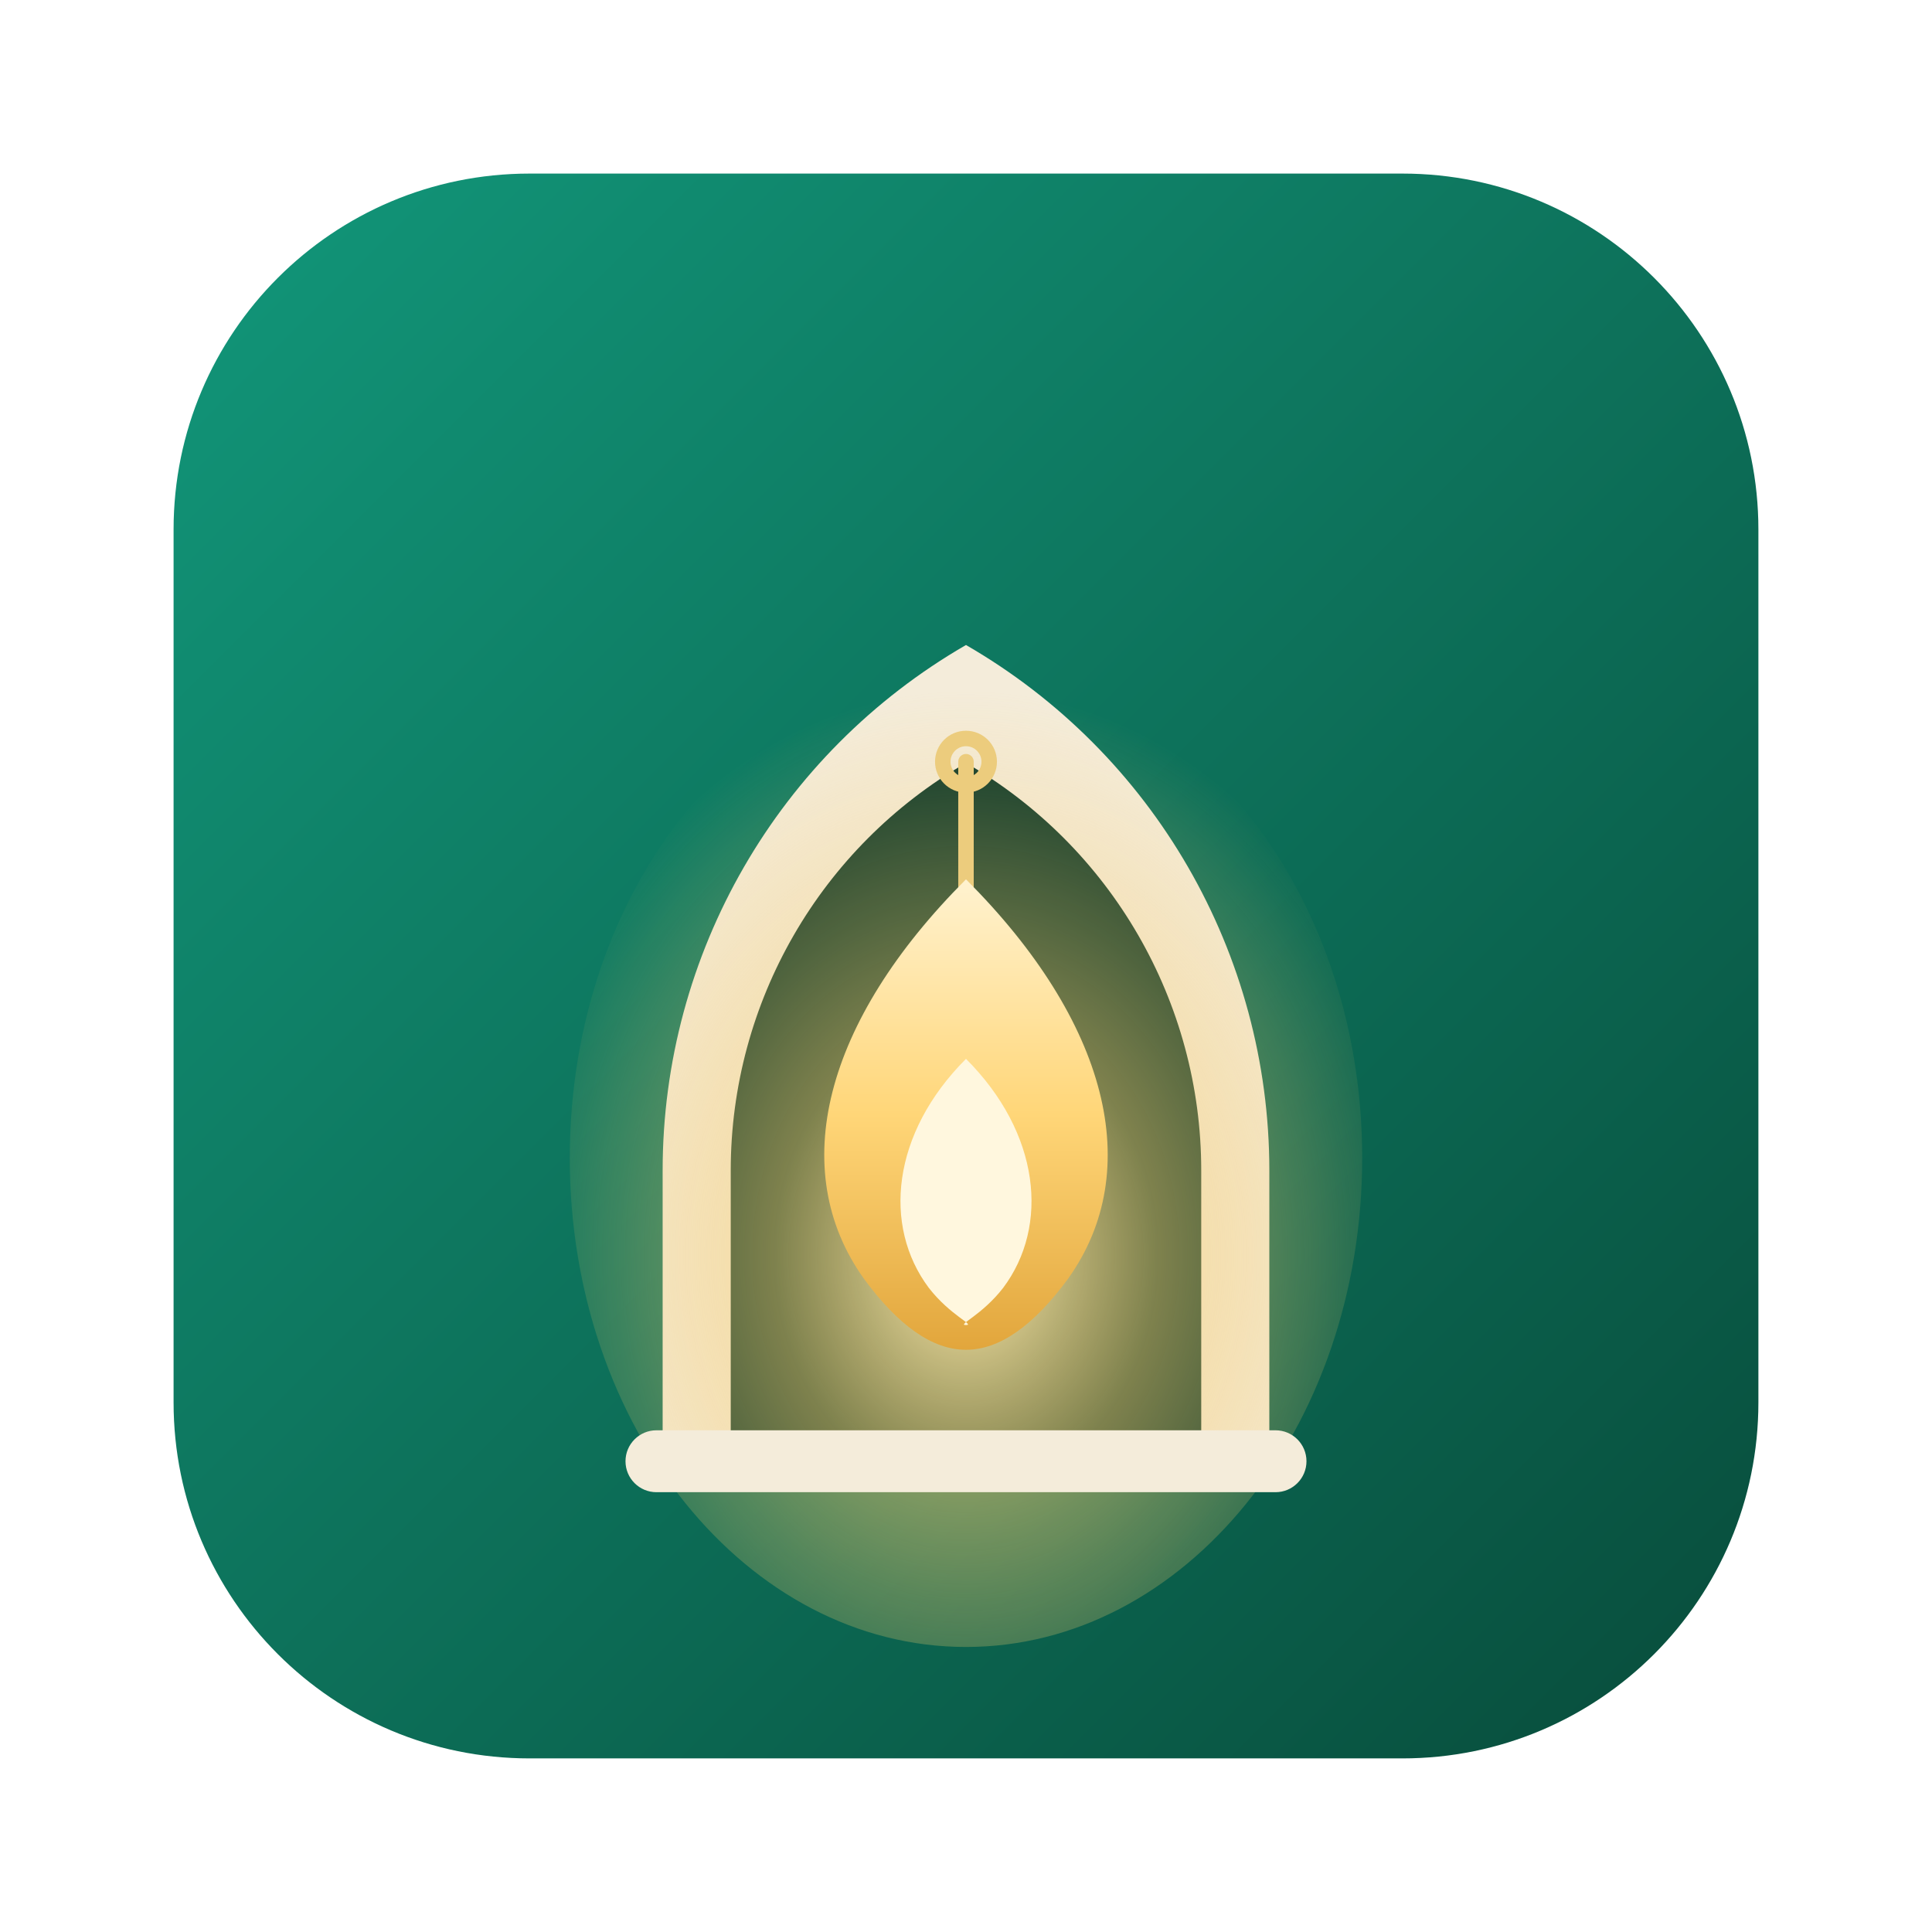
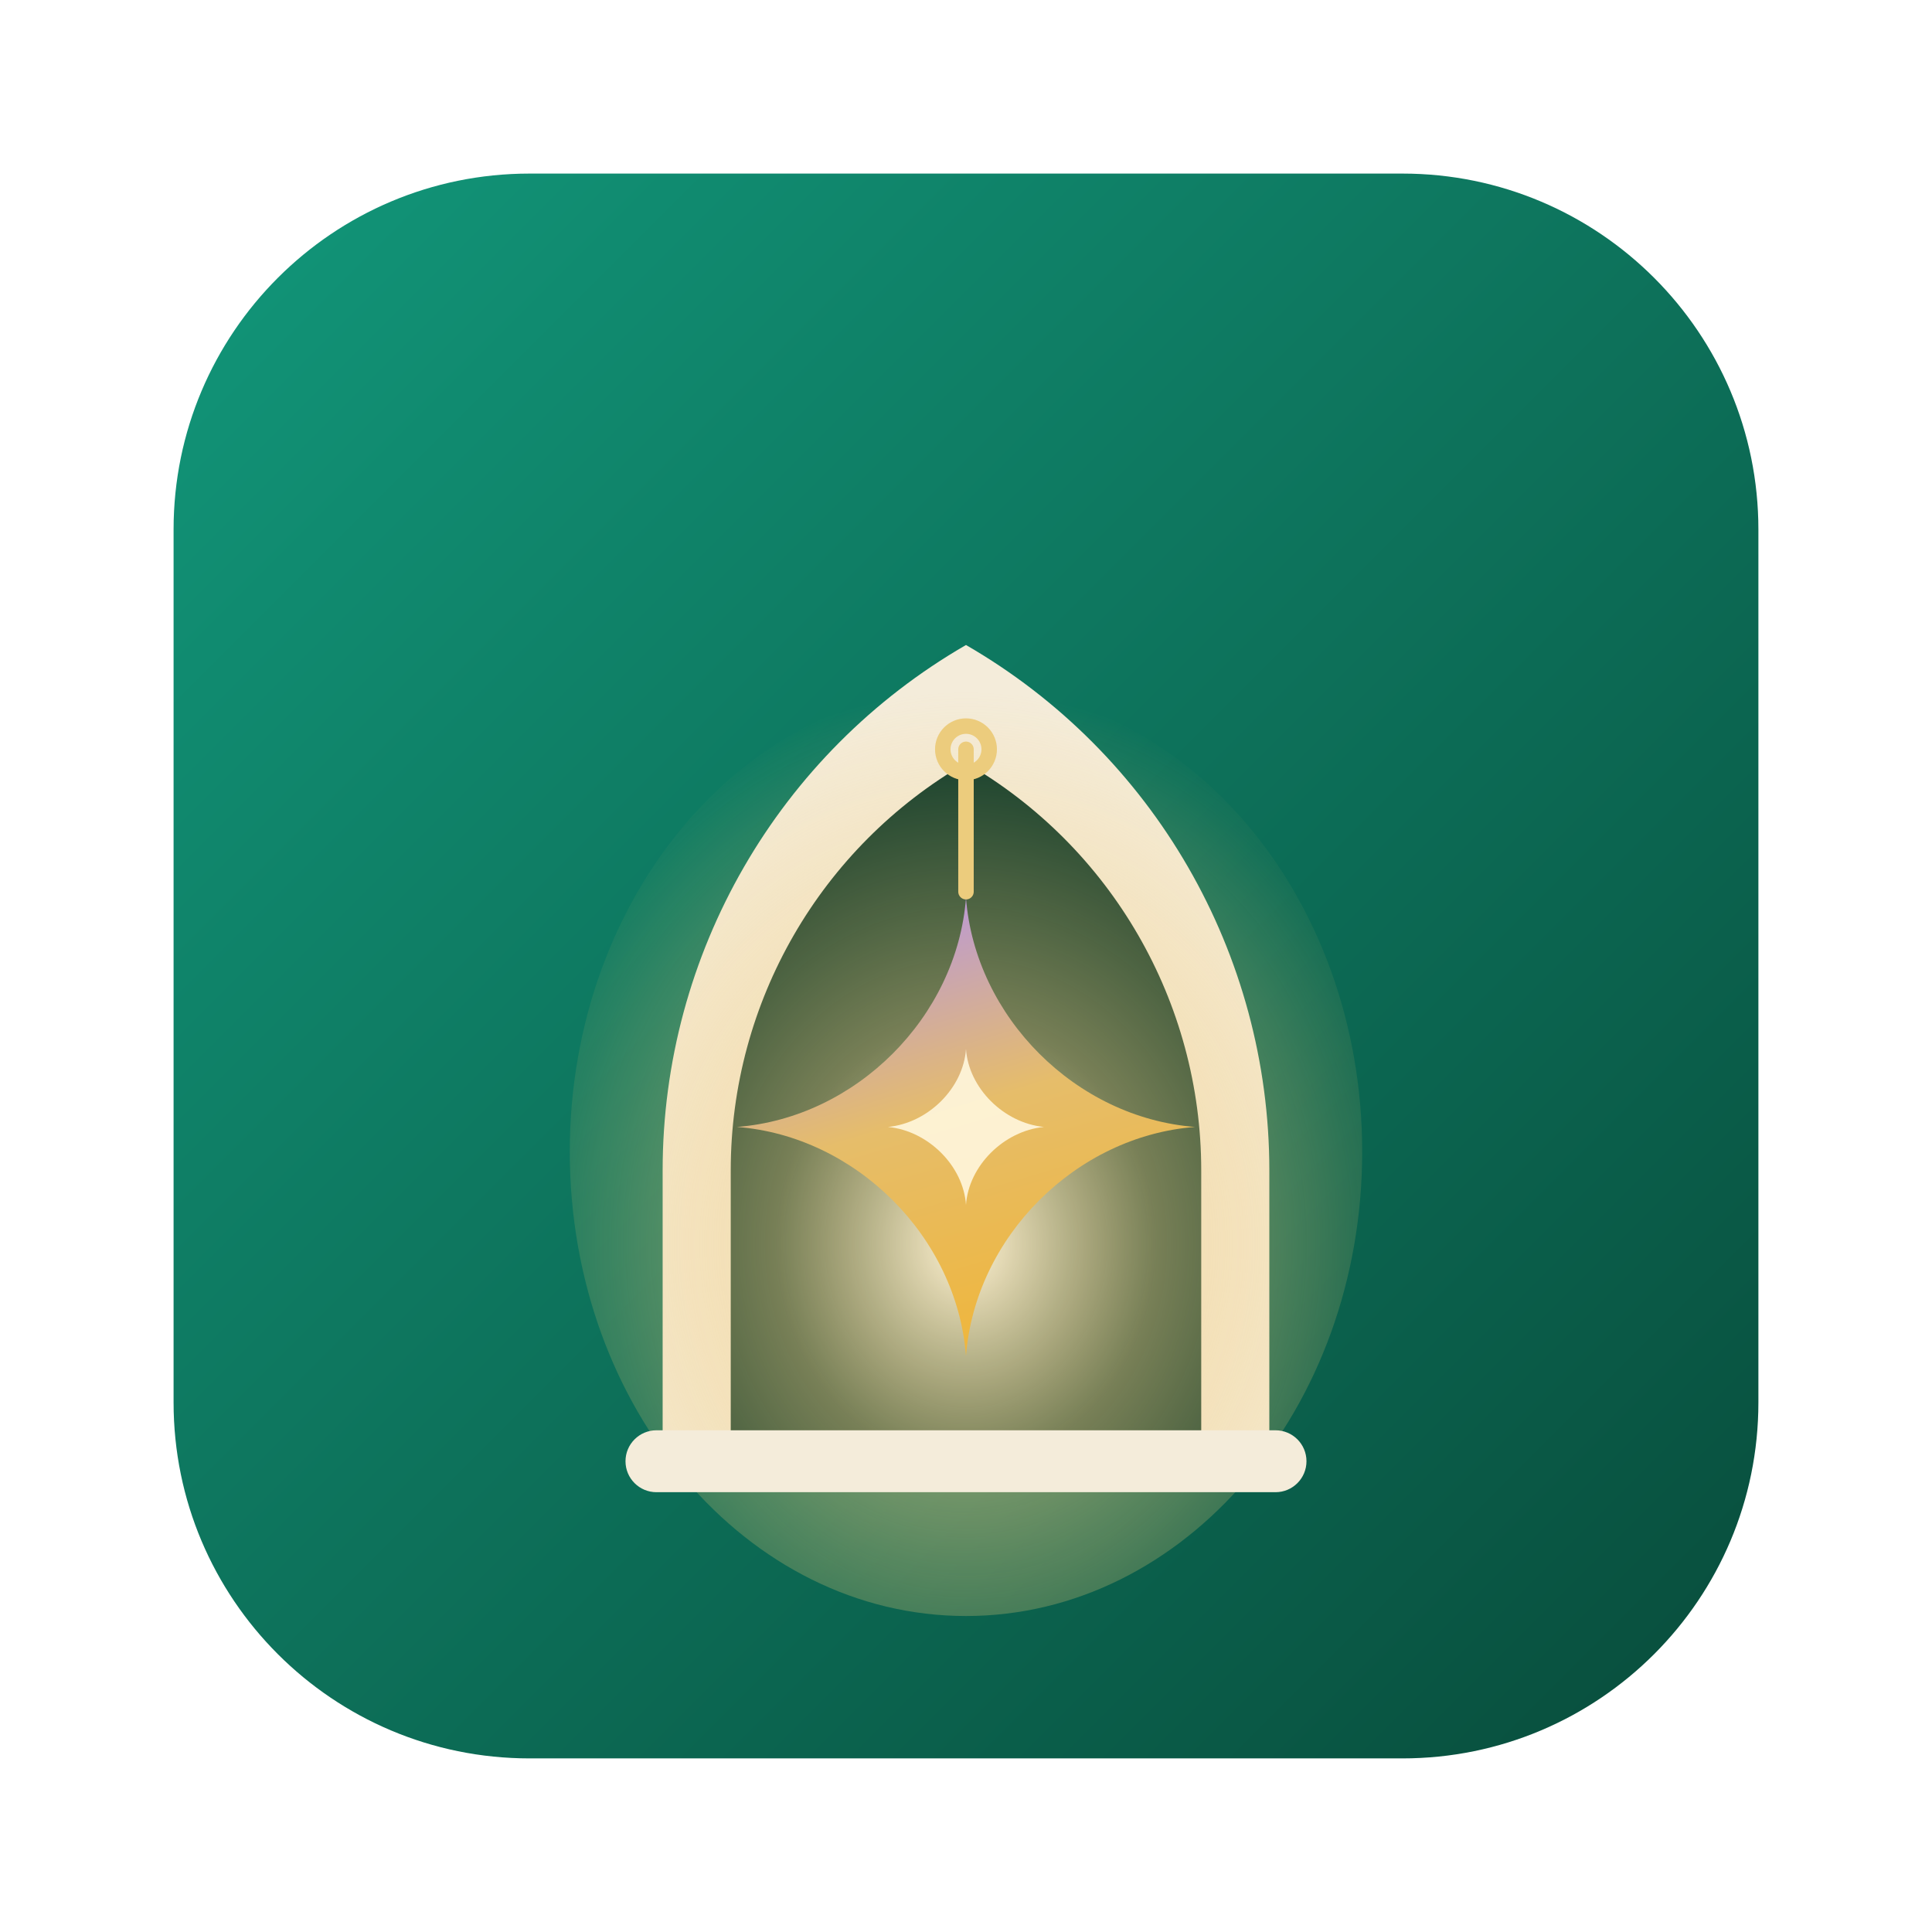
<svg xmlns="http://www.w3.org/2000/svg" viewBox="0 0 512 512">
  <defs>
    <linearGradient id="tile" x1="0" y1="0" x2="1" y2="1">
      <stop offset="0" stop-color="#12977a" />
      <stop offset="1" stop-color="#084c3b" />
    </linearGradient>
-     <radialGradient id="halo" cx="0.5" cy="0.6" r="0.58">
-       <stop offset="0" stop-color="#ffeeb4" stop-opacity="1" />
-       <stop offset="0.42" stop-color="#f6cd72" stop-opacity="0.5" />
+     <radialGradient id="halo" cx="0.5" cy="0.6" r="0.6">
+       <stop offset="0" stop-color="#fff3d4" stop-opacity="1" />
+       <stop offset="0.4" stop-color="#f3d089" stop-opacity="0.48" />
      <stop offset="1" stop-color="#f4c96a" stop-opacity="0" />
    </radialGradient>
-     <linearGradient id="flame" x1="0" y1="0" x2="0" y2="1">
-       <stop offset="0" stop-color="#fff2cf" />
-       <stop offset="0.5" stop-color="#ffd678" />
-       <stop offset="1" stop-color="#e2a63c" />
+     <linearGradient id="spark" x1="0.2" y1="0" x2="0.5" y2="1">
+       <stop offset="0" stop-color="#b493e6" />
+       <stop offset="0.5" stop-color="#e6bd6a" />
+       <stop offset="1" stop-color="#efb63c" />
    </linearGradient>
  </defs>
  <g transform="translate(46 46) scale(0.8203)">
    <rect width="512" height="512" rx="115" fill="url(#tile)" />
    <path fill="#f4ecda" d="M158 410 L158 322 A196 196 0 0 1 256 152.3 A196 196 0 0 1 354 322 L354 410 Z" />
    <path fill="#053528" d="M180 410 L180 322 A152 152 0 0 1 256 190.4 A152 152 0 0 1 332 322 L332 410 Z" />
-     <ellipse cx="256" cy="318" rx="128" ry="158" fill="url(#halo)" />
-     <path d="M256 190 L256 236" stroke="#eccc7d" stroke-width="5" stroke-linecap="round" />
-     <circle cx="256" cy="190" r="7.5" fill="none" stroke="#eccc7d" stroke-width="5" />
-     <path fill="url(#flame)" d="M256 228 C302 274 314 322 289 357 C278 372 267 380 256 380 C245 380 234 372 223 357 C198 322 210 274 256 228 Z" />
-     <path fill="#fff7de" d="M256 286 C280 310 283 340 268 360 C261 369 253 372 256 372 C259 372 251 369 244 360 C229 340 232 310 256 286 Z" />
+     <ellipse cx="256" cy="316" rx="128" ry="150" fill="url(#halo)" />
+     <path d="M256 186 L256 232" stroke="#eccc7d" stroke-width="5" stroke-linecap="round" />
+     <circle cx="256" cy="186" r="7.5" fill="none" stroke="#eccc7d" stroke-width="5" />
+     <g transform="translate(167.2 219.2) scale(7.4)">
+       <path fill="url(#spark)" d="M12 2C12.4 7.2 16.8 11.6 22 12C16.8 12.4 12.4 16.8 12 22C11.6 16.8 7.2 12.4 2 12C7.2 11.6 11.6 7.2 12 2Z" />
+     </g>
+     <g transform="translate(205.6 257.6) scale(4.2)">
+       <path fill="#fff7de" opacity="0.9" d="M12 6C12.2 9 14.9 11.7 18 12C14.9 12.3 12.2 15 12 18C11.8 15 9.1 12.3 6 12C9.1 11.7 11.8 9 12 6Z" />
+     </g>
    <rect x="146" y="406" width="220" height="20" rx="10" fill="#f4ecda" />
  </g>
</svg>
